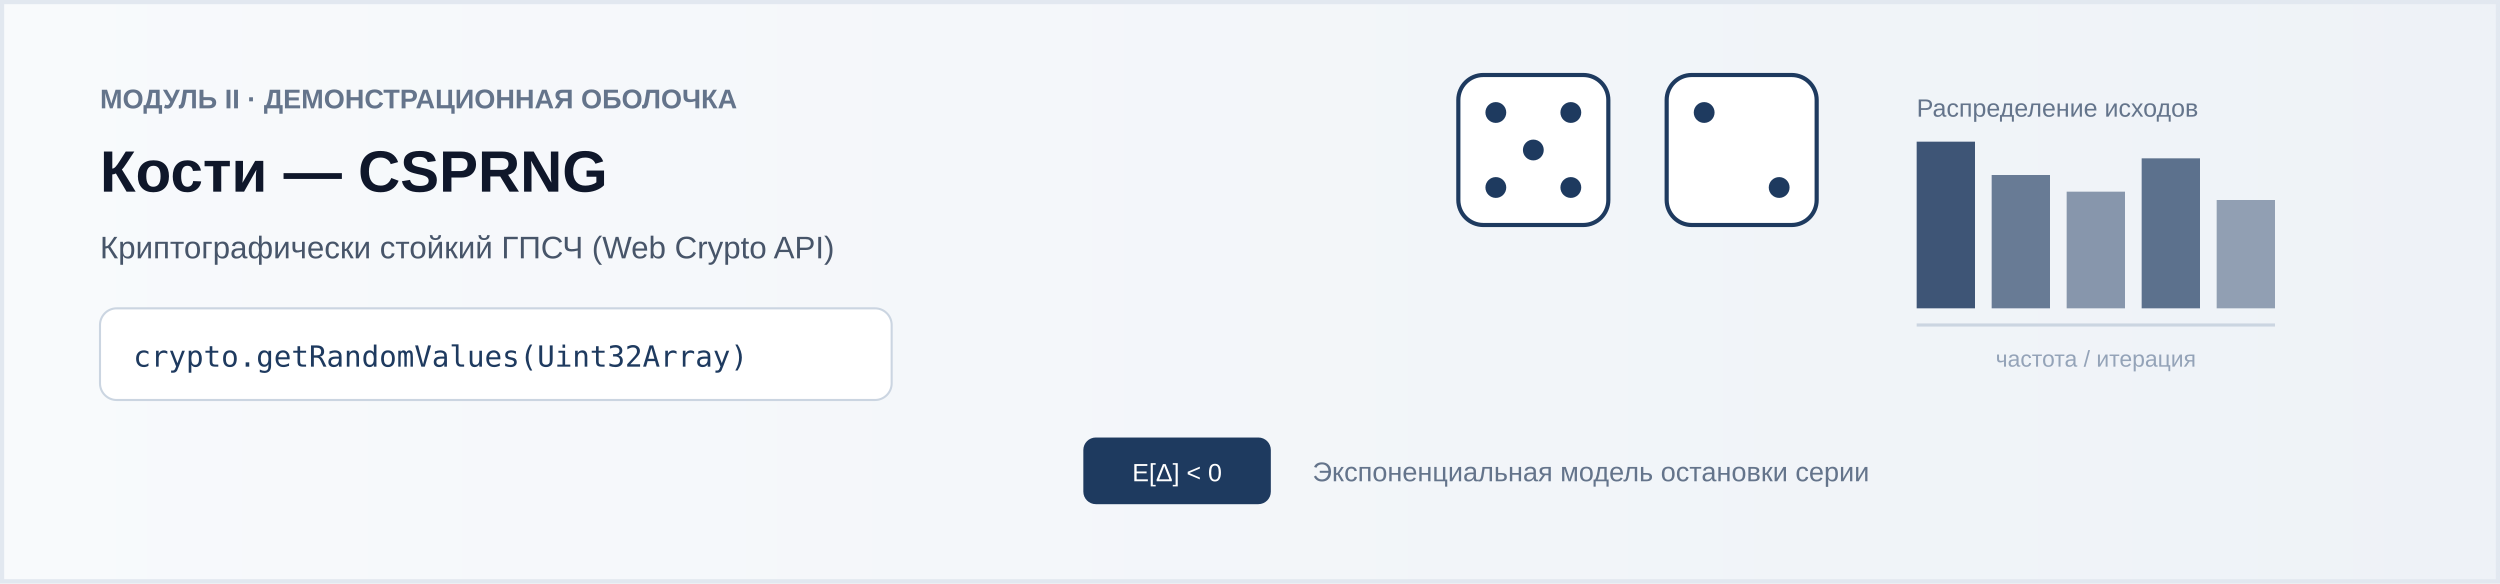
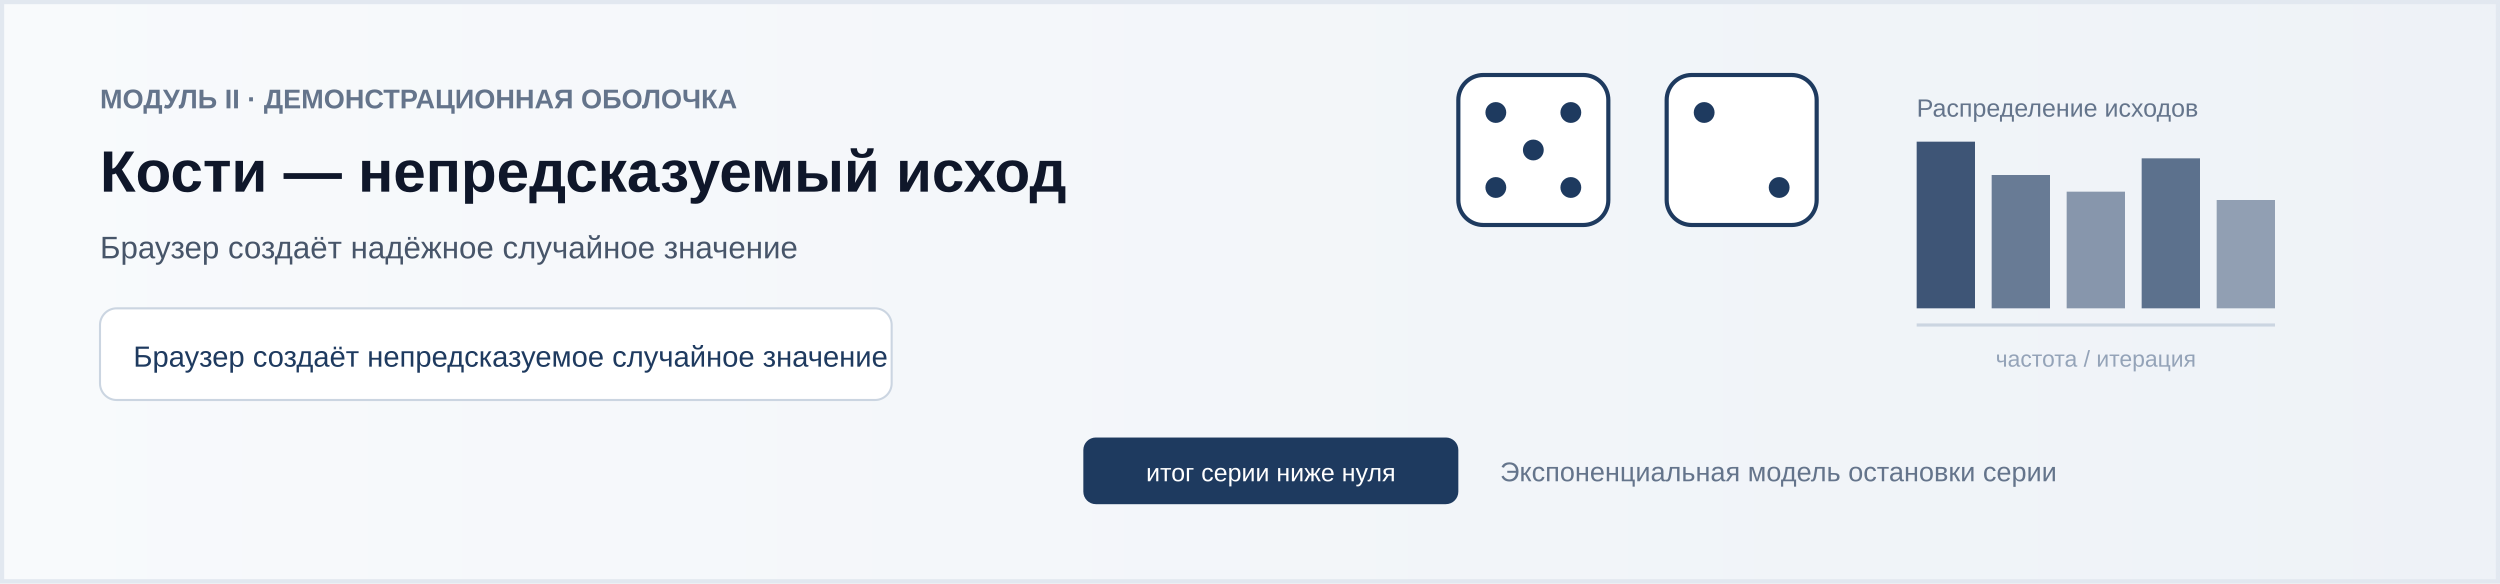
<svg xmlns="http://www.w3.org/2000/svg" viewBox="0 0 1200 280" role="img">
  <defs>
    <linearGradient id="bg" x1="0" y1="0" x2="1" y2="0">
      <stop offset="0%" stop-color="#f8fafc" />
      <stop offset="100%" stop-color="#eef2f7" />
    </linearGradient>
  </defs>
  <rect width="1200" height="280" fill="url(#bg)" />
  <rect x="1" y="1" width="1198" height="278" fill="none" stroke="#e2e8f0" stroke-width="2" />
  <text x="48" y="52" font-family="Arial, sans-serif" font-size="13" font-weight="600" fill="#64748b">МОДУЛЬ II · ДЕМОНСТРАЦИОННАЯ ОБОЛОЧКА</text>
-   <text x="48" y="92" font-family="Arial, sans-serif" font-size="28" font-weight="700" fill="#0f172a">Кости — CSPRNG</text>
-   <text x="48" y="124" font-family="Arial, sans-serif" font-size="15" fill="#475569">Криптографически стойкий ГПСЧ (Web Crypto API)</text>
+   <text x="48" y="92" font-family="Arial, sans-serif" font-size="28" font-weight="700" fill="#0f172a">Кости — непредсказуемый исход</text>
+   <text x="48" y="124" font-family="Arial, sans-serif" font-size="15" fill="#475569">Браузер создаёт надёжное случайное значение</text>
  <g transform="translate(48 148)">
    <rect width="380" height="44" rx="8" fill="#ffffff" stroke="#cbd5e1" />
-     <text x="16" y="28" font-family="Consolas, monospace" font-size="14" fill="#1e3a5f">crypto.getRandomValues(Uint32Array)</text>
+     <text x="16" y="28" font-family="Arial, sans-serif" font-size="14" fill="#1e3a5f">Браузер создаёт непредсказуемое случайное значение</text>
  </g>
  <g transform="translate(700 36)">
    <rect x="0" y="0" width="72" height="72" rx="12" fill="#ffffff" stroke="#1e3a5f" stroke-width="2" />
    <circle cx="18" cy="18" r="5" fill="#1e3a5f" />
    <circle cx="54" cy="18" r="5" fill="#1e3a5f" />
    <circle cx="36" cy="36" r="5" fill="#1e3a5f" />
    <circle cx="18" cy="54" r="5" fill="#1e3a5f" />
    <circle cx="54" cy="54" r="5" fill="#1e3a5f" />
    <rect x="100" y="0" width="72" height="72" rx="12" fill="#ffffff" stroke="#1e3a5f" stroke-width="2" />
    <circle cx="118" cy="18" r="5" fill="#1e3a5f" />
    <circle cx="154" cy="54" r="5" fill="#1e3a5f" />
    <g transform="translate(220 0)">
      <text x="0" y="20" font-family="Arial, sans-serif" font-size="12" fill="#64748b">Распределение исходов</text>
      <rect x="0" y="32" width="28" height="80" fill="#1e3a5f" opacity="0.85" />
      <rect x="36" y="48" width="28" height="64" fill="#1e3a5f" opacity="0.65" />
      <rect x="72" y="56" width="28" height="56" fill="#1e3a5f" opacity="0.5" />
      <rect x="108" y="40" width="28" height="72" fill="#1e3a5f" opacity="0.7" />
      <rect x="144" y="60" width="28" height="52" fill="#1e3a5f" opacity="0.45" />
      <line x1="0" y1="120" x2="172" y2="120" stroke="#cbd5e1" stroke-width="1.5" />
      <text x="86" y="140" text-anchor="middle" font-family="Arial, sans-serif" font-size="11" fill="#94a3b8">частота / итерация</text>
    </g>
  </g>
  <g transform="translate(520 210)">
-     <rect width="90" height="32" rx="6" fill="#1e3a5f" />
-     <text x="45" y="21" text-anchor="middle" font-family="Arial, sans-serif" font-size="12" fill="#ffffff">E[Δ] &lt; 0</text>
-     <text x="110" y="21" font-family="Arial, sans-serif" font-size="13" fill="#64748b">Экспоненциальная модель остановки серии</text>
+     <rect width="180" height="32" rx="6" fill="#1e3a5f" />
+     <text x="90" y="21" text-anchor="middle" font-family="Arial, sans-serif" font-size="12" fill="#ffffff">итог серии ниже нуля</text>
+     <text x="200" y="21" font-family="Arial, sans-serif" font-size="13" fill="#64748b">Экспоненциальная модель остановки серии</text>
  </g>
</svg>
